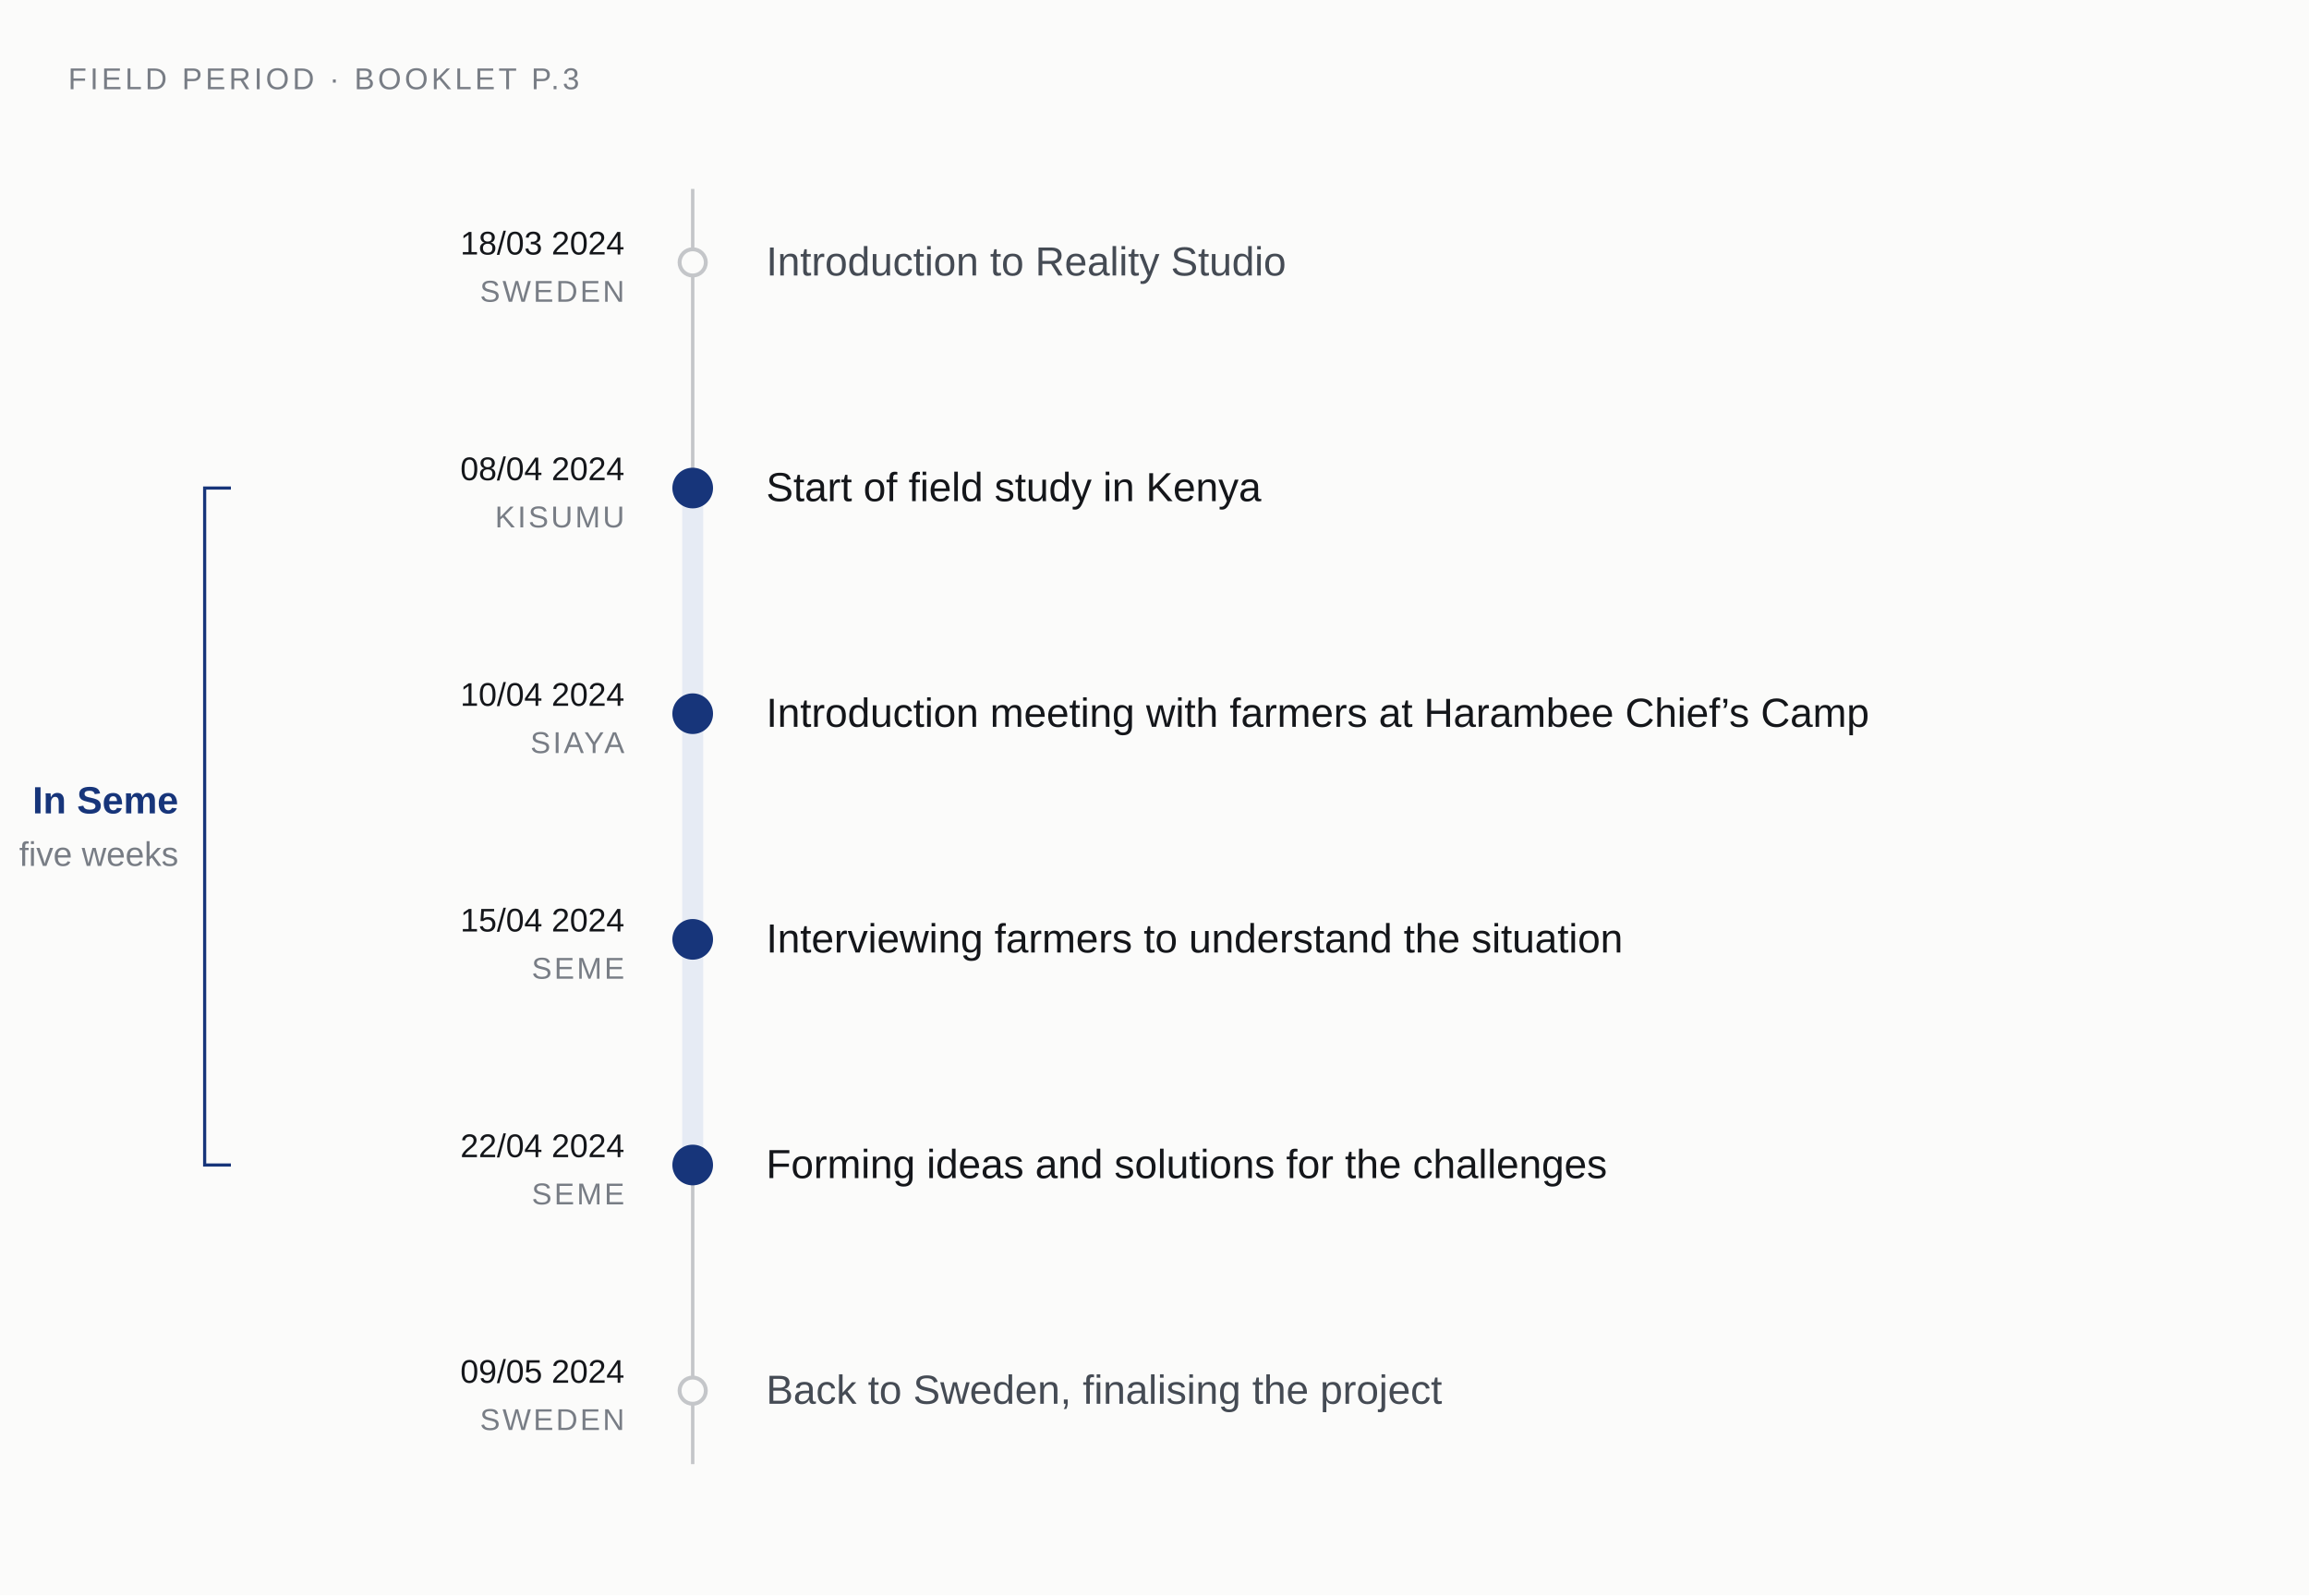
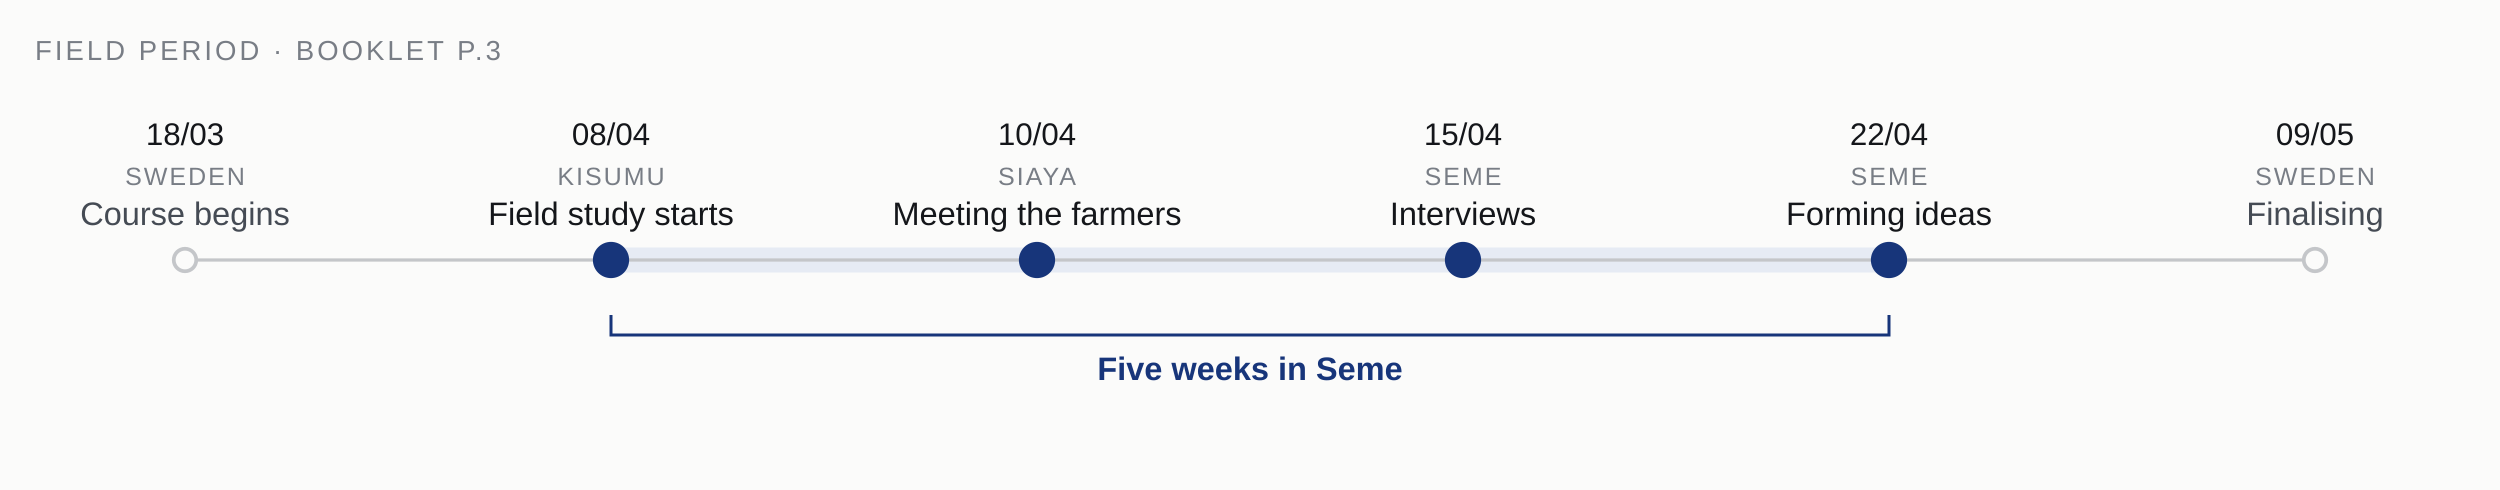
- <svg xmlns="http://www.w3.org/2000/svg" font-family="Geist, system-ui, -apple-system, Segoe UI, Helvetica Neue, Arial, sans-serif" viewBox="0 0 880 608" width="880" role="img" aria-label="Project timeline from March to May 2024 with the five-week field period in Seme marked.">
-   <rect width="880" height="608" fill="#fbfbfa" />
-   <text x="26" y="34" class="m" font-size="11.5" letter-spacing="0.11em" fill="#787d85">FIELD PERIOD · BOOKLET P.3</text>
-   <line x1="264" y1="72" x2="264" y2="558" stroke="#c4c6c9" stroke-width="1.3" />
-   <rect x="260" y="186" width="8" height="258" fill="#e6ebf4" />
-   <path d="M88,186 L78,186 L78,444 L88,444" fill="none" stroke="#17357a" stroke-width="1.2" />
-   <text x="68" y="310" text-anchor="end" class="s" font-size="14.5" font-weight="600" fill="#17357a">In Seme</text>
-   <text x="68" y="330" text-anchor="end" class="s" font-size="13" fill="#787d85">five weeks</text>
-   <circle cx="264" cy="100" r="5" fill="#fbfbfa" stroke="#c4c6c9" stroke-width="1.5" />
-   <text x="238" y="97" text-anchor="end" class="m" font-size="12.5" fill="#14161a">18/03 2024</text>
-   <text x="238" y="115" text-anchor="end" class="m" font-size="11.5" letter-spacing="0.08em" fill="#787d85">SWEDEN</text>
-   <text x="292" y="105" class="s" font-size="15.5" fill="#454b54">Introduction to Reality Studio</text>
-   <circle cx="264" cy="186" r="7" fill="#17357a" stroke="#17357a" stroke-width="1.5" />
-   <text x="238" y="183" text-anchor="end" class="m" font-size="12.5" fill="#14161a">08/04 2024</text>
-   <text x="238" y="201" text-anchor="end" class="m" font-size="11.5" letter-spacing="0.08em" fill="#787d85">KISUMU</text>
-   <text x="292" y="191" class="s" font-size="15.5" fill="#14161a">Start of field study in Kenya</text>
-   <circle cx="264" cy="272" r="7" fill="#17357a" stroke="#17357a" stroke-width="1.5" />
-   <text x="238" y="269" text-anchor="end" class="m" font-size="12.5" fill="#14161a">10/04 2024</text>
-   <text x="238" y="287" text-anchor="end" class="m" font-size="11.5" letter-spacing="0.08em" fill="#787d85">SIAYA</text>
-   <text x="292" y="277" class="s" font-size="15.5" fill="#14161a">Introduction meeting with farmers at Harambee Chief’s Camp</text>
-   <circle cx="264" cy="358" r="7" fill="#17357a" stroke="#17357a" stroke-width="1.5" />
-   <text x="238" y="355" text-anchor="end" class="m" font-size="12.5" fill="#14161a">15/04 2024</text>
-   <text x="238" y="373" text-anchor="end" class="m" font-size="11.5" letter-spacing="0.08em" fill="#787d85">SEME</text>
-   <text x="292" y="363" class="s" font-size="15.5" fill="#14161a">Interviewing farmers to understand the situation</text>
-   <circle cx="264" cy="444" r="7" fill="#17357a" stroke="#17357a" stroke-width="1.5" />
-   <text x="238" y="441" text-anchor="end" class="m" font-size="12.5" fill="#14161a">22/04 2024</text>
-   <text x="238" y="459" text-anchor="end" class="m" font-size="11.5" letter-spacing="0.08em" fill="#787d85">SEME</text>
-   <text x="292" y="449" class="s" font-size="15.5" fill="#14161a">Forming ideas and solutions for the challenges</text>
-   <circle cx="264" cy="530" r="5" fill="#fbfbfa" stroke="#c4c6c9" stroke-width="1.5" />
-   <text x="238" y="527" text-anchor="end" class="m" font-size="12.5" fill="#14161a">09/05 2024</text>
-   <text x="238" y="545" text-anchor="end" class="m" font-size="11.5" letter-spacing="0.08em" fill="#787d85">SWEDEN</text>
-   <text x="292" y="535" class="s" font-size="15.5" fill="#454b54">Back to Sweden, finalising the project</text>
+ <svg xmlns="http://www.w3.org/2000/svg" viewBox="0 0 1000 196" width="1000" font-family="Geist, system-ui, -apple-system, Segoe UI, Helvetica Neue, Arial, sans-serif" role="img" aria-label="Field timeline, March to May 2024. Six dates, with the five-week period in Seme marked.">
+   <rect width="1000" height="196" fill="#fbfbfa" />
+   <text x="14" y="24" class="m" font-size="11" letter-spacing="0.11em" fill="#787d85">FIELD PERIOD · BOOKLET P.3</text>
+   <rect x="244.4" y="99" width="511.2" height="10" fill="#e6ebf4" />
+   <path d="M244.4,126 L244.4,134 L755.6,134 L755.6,126" fill="none" stroke="#17357a" stroke-width="1.2" />
+   <text x="500" y="152" text-anchor="middle" class="s" font-size="13" font-weight="600" fill="#17357a">Five weeks in Seme</text>
+   <line x1="74" y1="104" x2="926" y2="104" stroke="#c4c6c9" stroke-width="1.3" />
+   <text x="74" y="58" text-anchor="middle" class="m" font-size="12.5" fill="#14161a">18/03</text>
+   <text x="74" y="74" text-anchor="middle" class="m" font-size="10" letter-spacing="0.08em" fill="#787d85">SWEDEN</text>
+   <text x="74" y="90" text-anchor="middle" class="s" font-size="13" fill="#454b54">Course begins</text>
+   <circle cx="74" cy="104" r="4.5" fill="#fbfbfa" stroke="#c4c6c9" stroke-width="1.5" />
+   <text x="244.4" y="58" text-anchor="middle" class="m" font-size="12.5" fill="#14161a">08/04</text>
+   <text x="244.4" y="74" text-anchor="middle" class="m" font-size="10" letter-spacing="0.08em" fill="#787d85">KISUMU</text>
+   <text x="244.4" y="90" text-anchor="middle" class="s" font-size="13" fill="#14161a">Field study starts</text>
+   <circle cx="244.4" cy="104" r="6.5" fill="#17357a" stroke="#17357a" stroke-width="1.5" />
+   <text x="414.8" y="58" text-anchor="middle" class="m" font-size="12.5" fill="#14161a">10/04</text>
+   <text x="414.8" y="74" text-anchor="middle" class="m" font-size="10" letter-spacing="0.08em" fill="#787d85">SIAYA</text>
+   <text x="414.8" y="90" text-anchor="middle" class="s" font-size="13" fill="#14161a">Meeting the farmers</text>
+   <circle cx="414.8" cy="104" r="6.5" fill="#17357a" stroke="#17357a" stroke-width="1.5" />
+   <text x="585.2" y="58" text-anchor="middle" class="m" font-size="12.5" fill="#14161a">15/04</text>
+   <text x="585.2" y="74" text-anchor="middle" class="m" font-size="10" letter-spacing="0.08em" fill="#787d85">SEME</text>
+   <text x="585.2" y="90" text-anchor="middle" class="s" font-size="13" fill="#14161a">Interviews</text>
+   <circle cx="585.2" cy="104" r="6.5" fill="#17357a" stroke="#17357a" stroke-width="1.5" />
+   <text x="755.6" y="58" text-anchor="middle" class="m" font-size="12.5" fill="#14161a">22/04</text>
+   <text x="755.6" y="74" text-anchor="middle" class="m" font-size="10" letter-spacing="0.08em" fill="#787d85">SEME</text>
+   <text x="755.6" y="90" text-anchor="middle" class="s" font-size="13" fill="#14161a">Forming ideas</text>
+   <circle cx="755.6" cy="104" r="6.5" fill="#17357a" stroke="#17357a" stroke-width="1.5" />
+   <text x="926" y="58" text-anchor="middle" class="m" font-size="12.5" fill="#14161a">09/05</text>
+   <text x="926" y="74" text-anchor="middle" class="m" font-size="10" letter-spacing="0.08em" fill="#787d85">SWEDEN</text>
+   <text x="926" y="90" text-anchor="middle" class="s" font-size="13" fill="#454b54">Finalising</text>
+   <circle cx="926" cy="104" r="4.5" fill="#fbfbfa" stroke="#c4c6c9" stroke-width="1.5" />
</svg>
